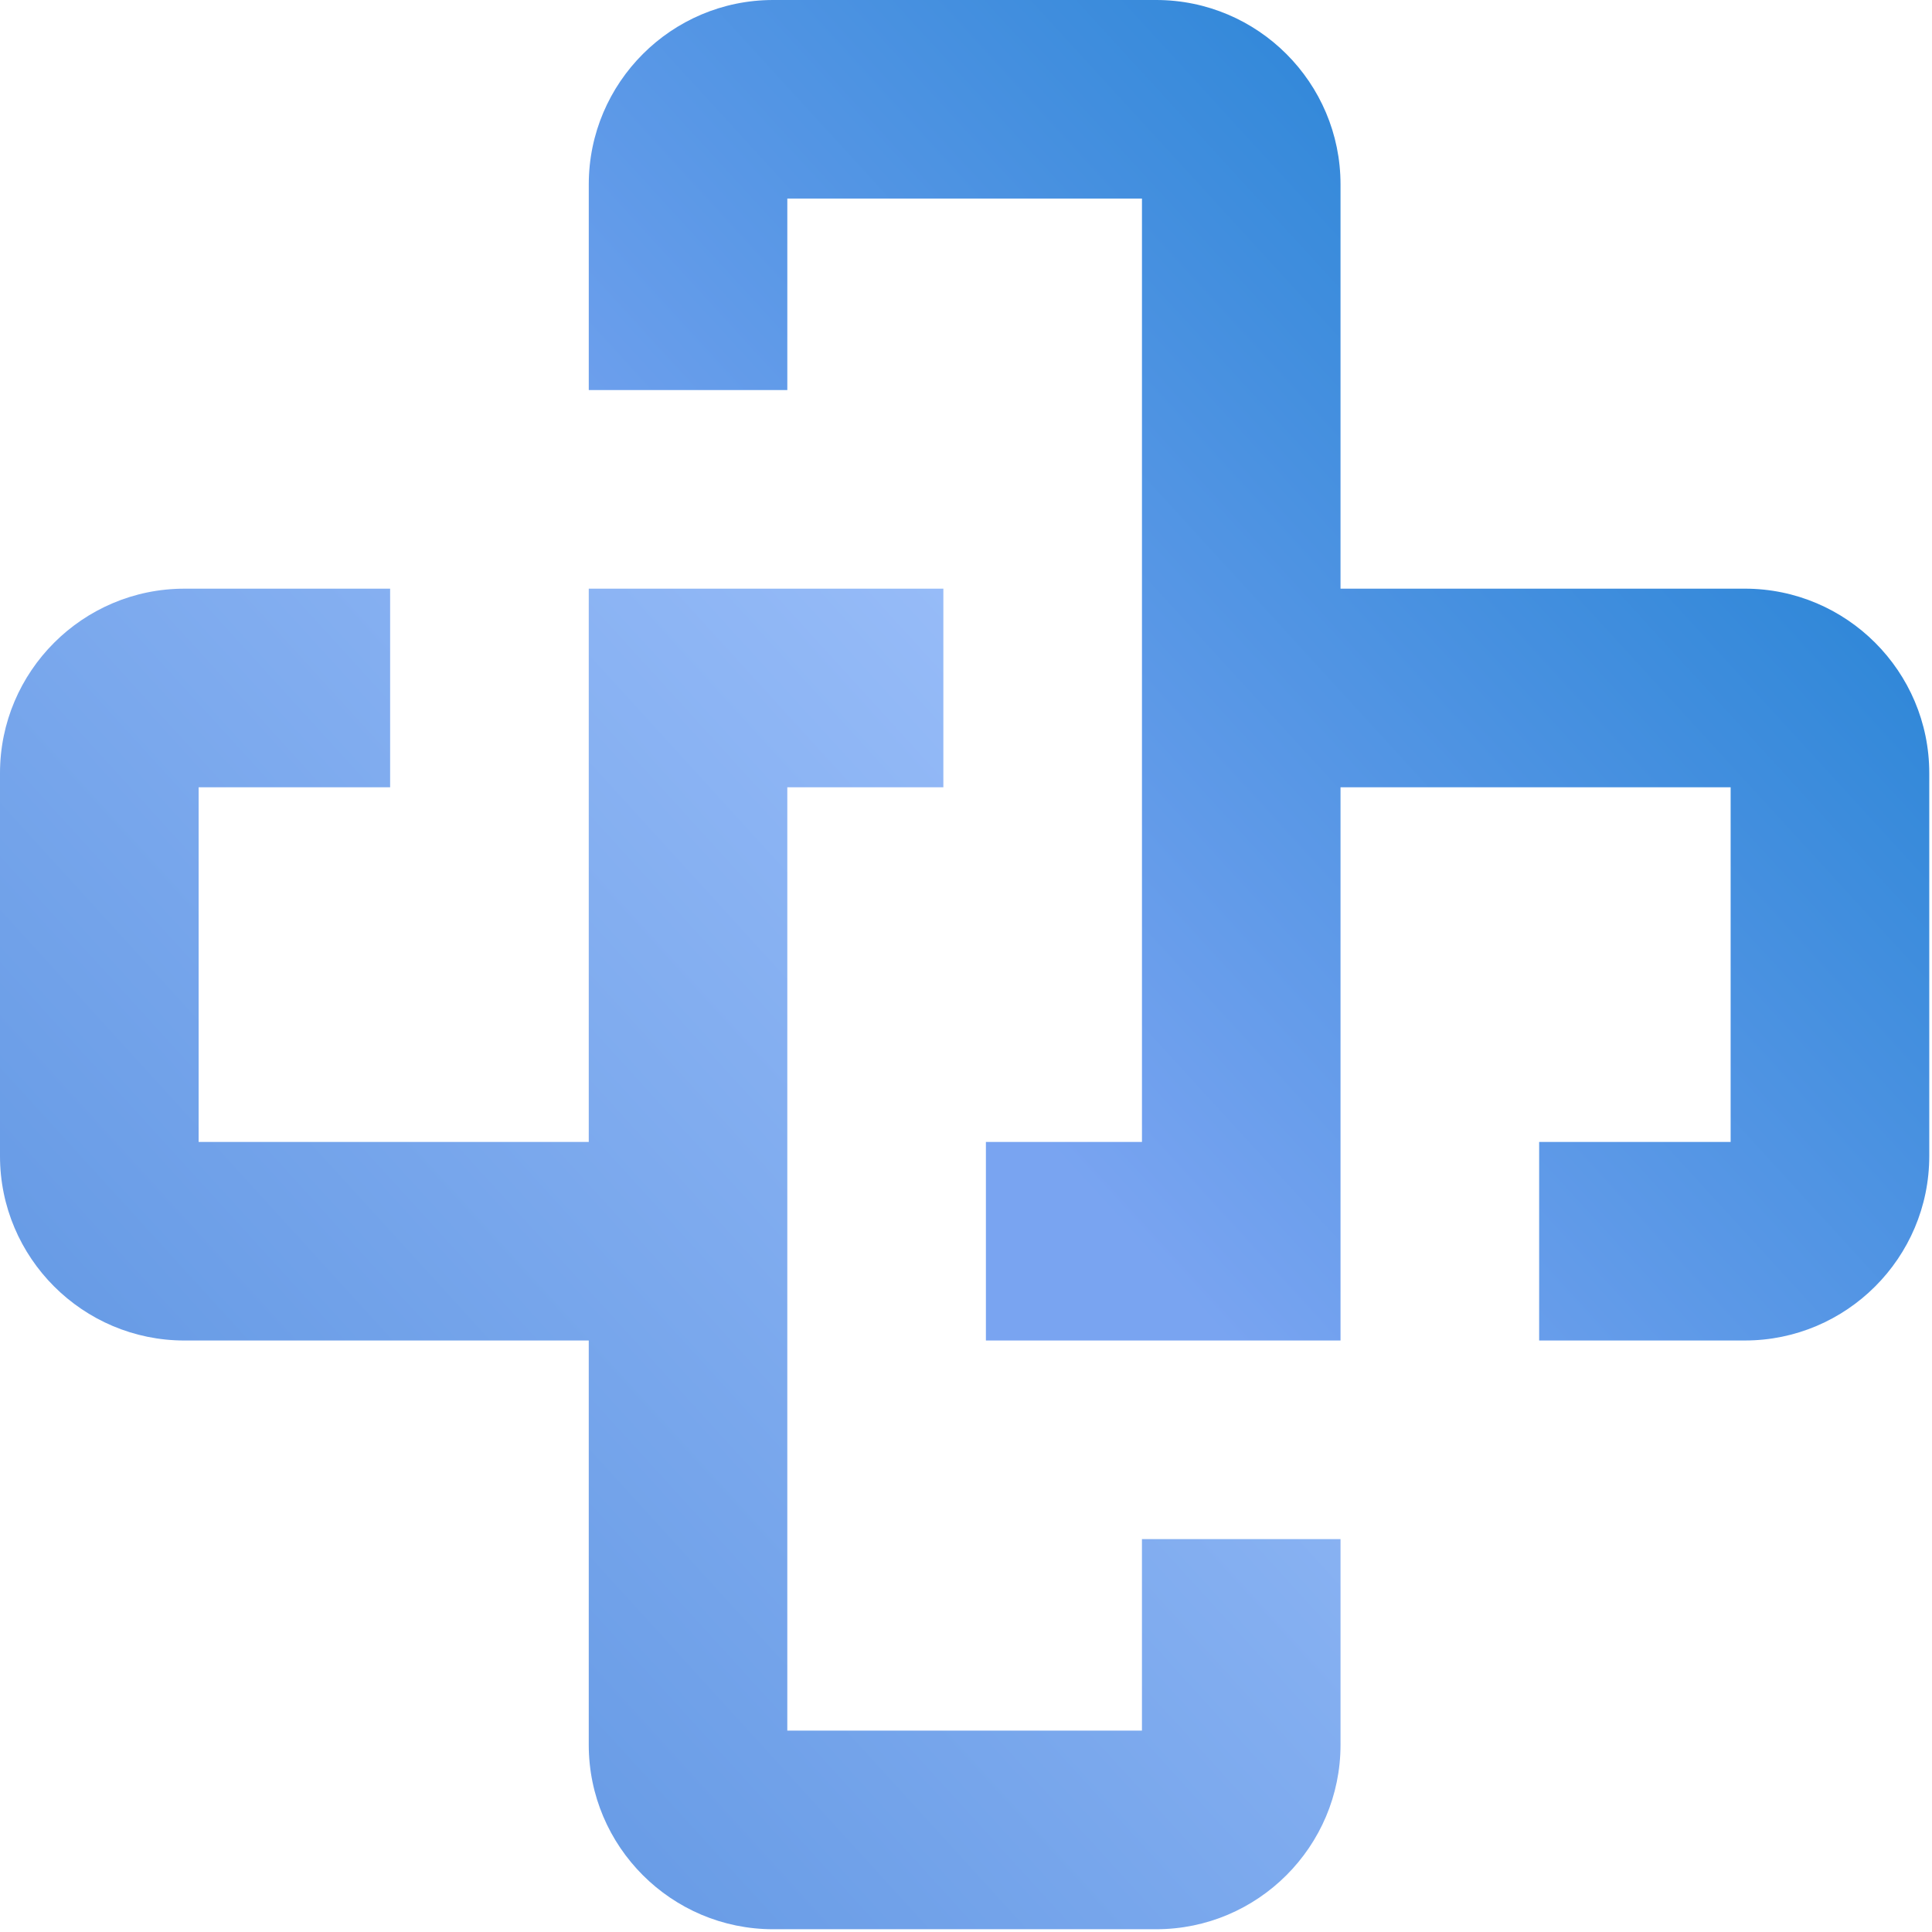
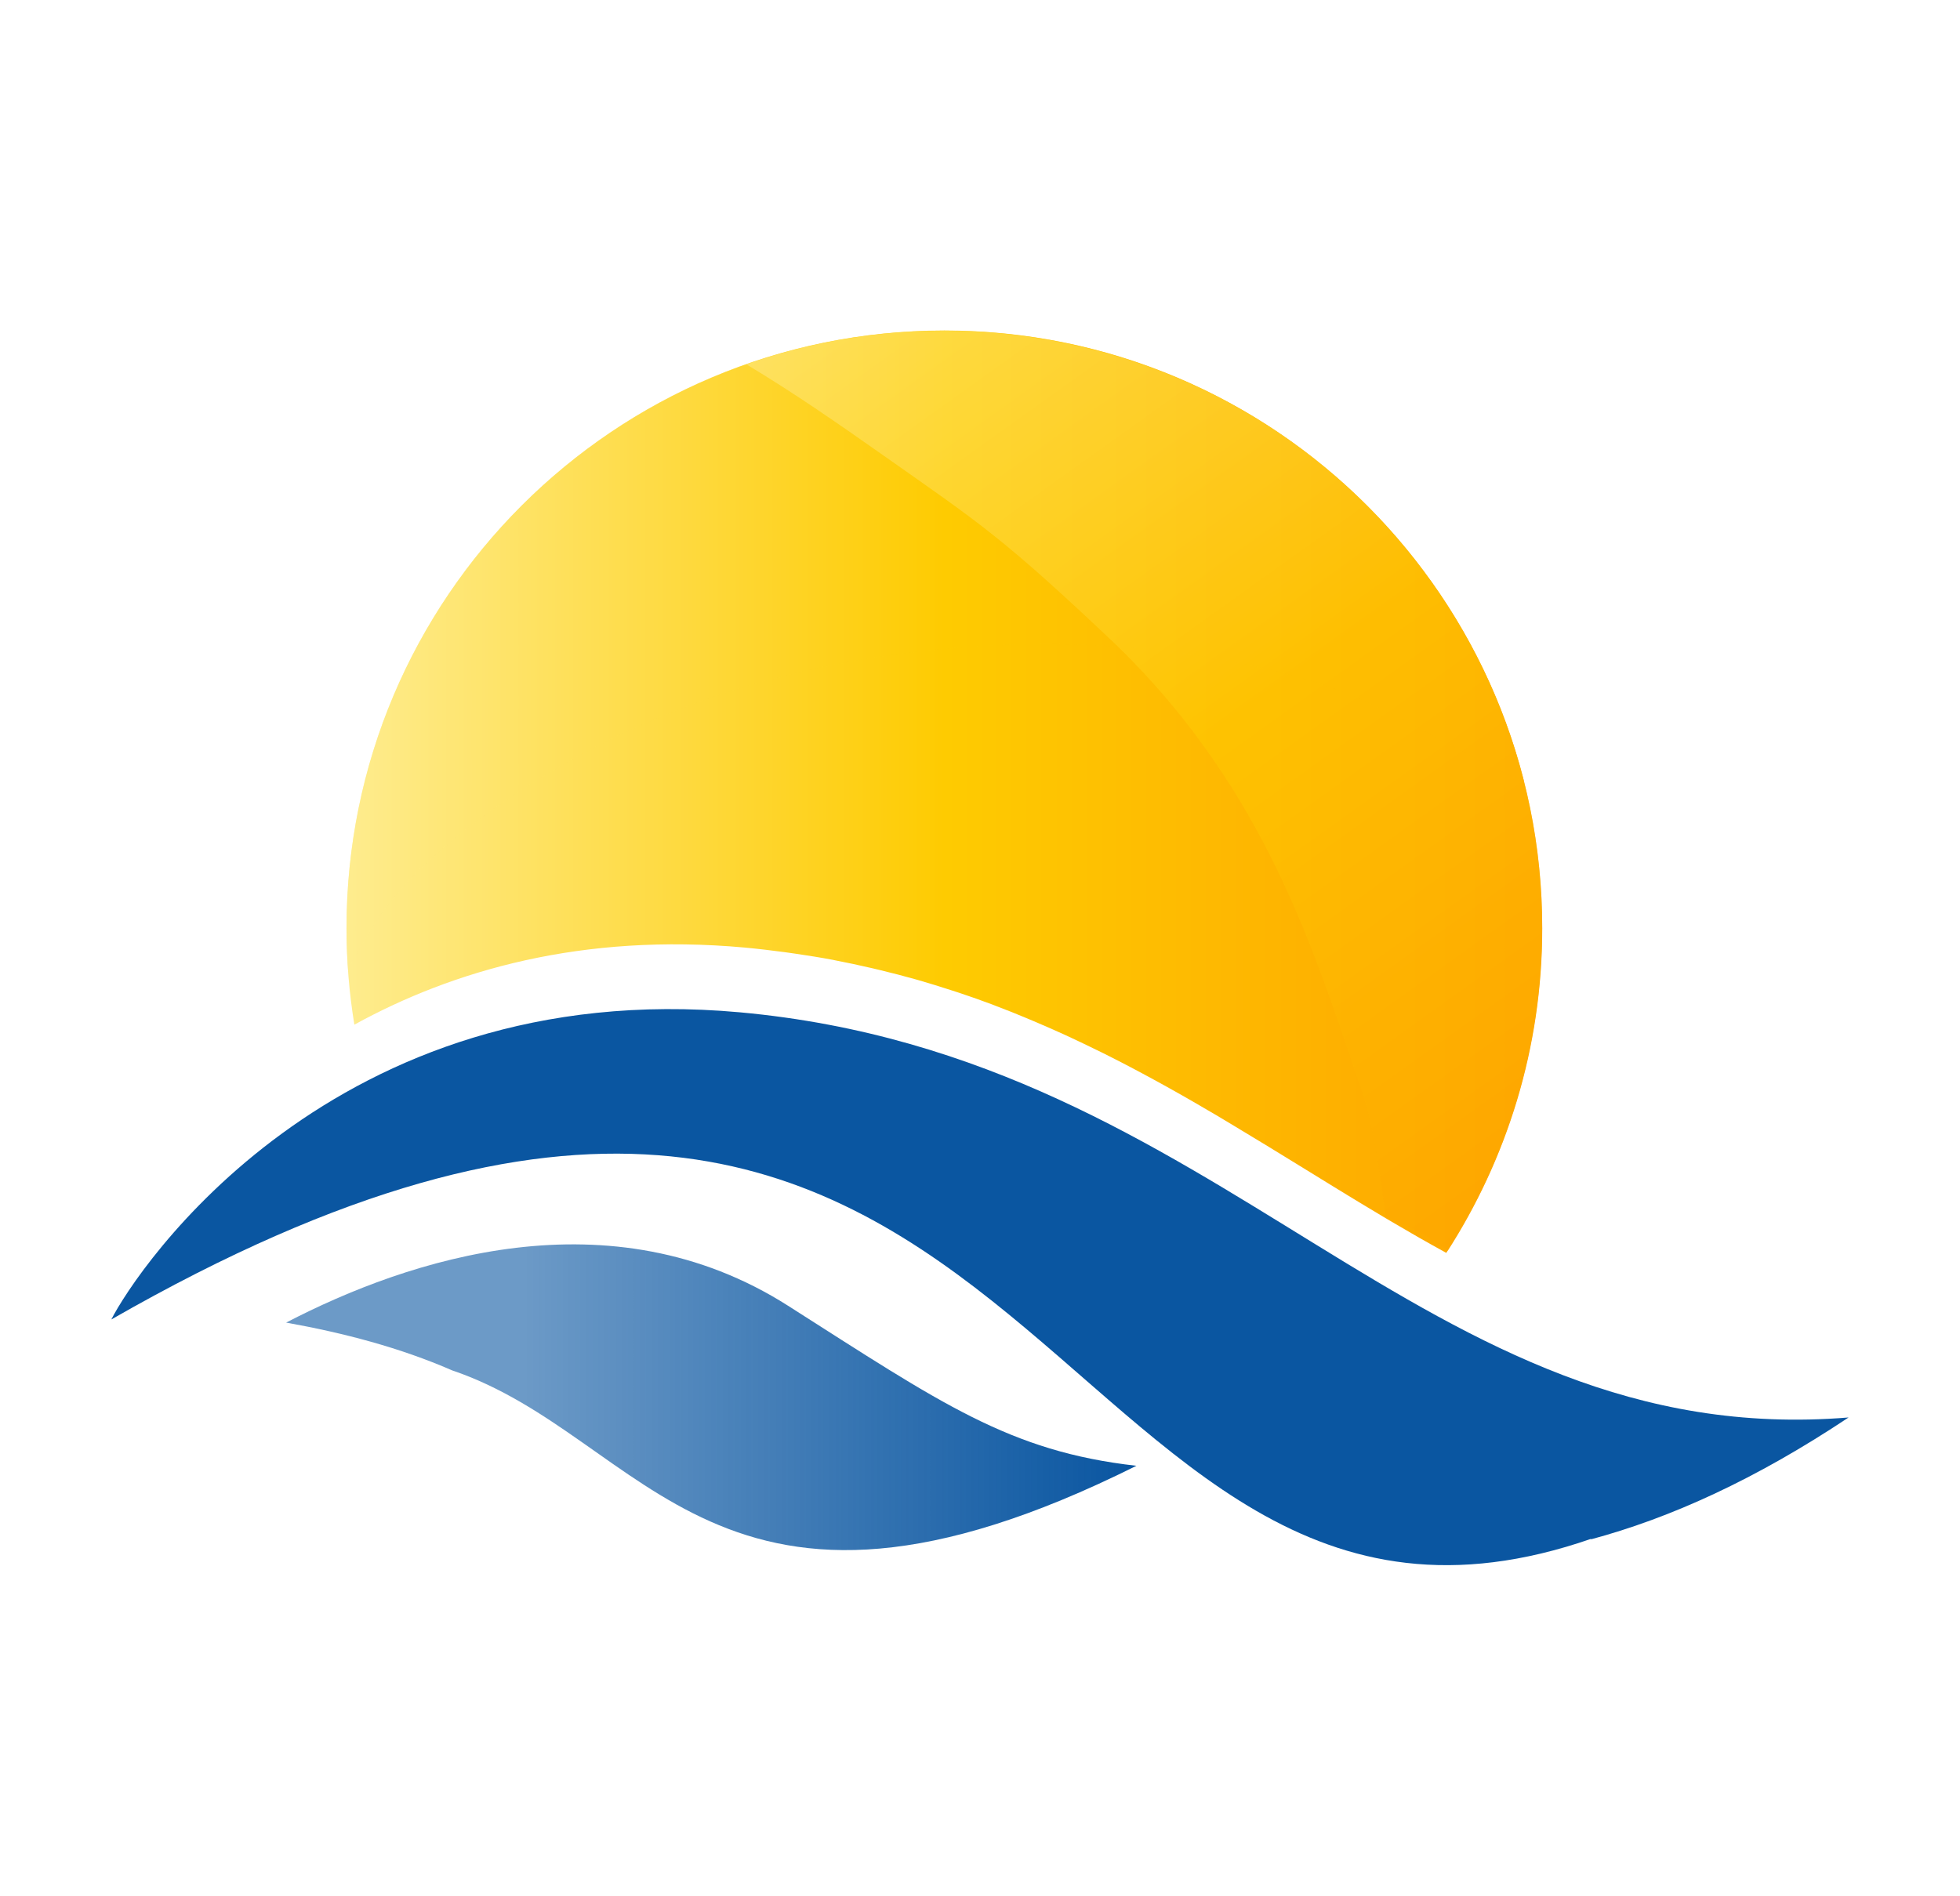
- <svg xmlns="http://www.w3.org/2000/svg" width="100%" height="100%" viewBox="0 0 142 142">
-   <defs>
-     <linearGradient id="2ymao4d5pa" x1="105.237%" x2="-13.389%" y1="-13.393%" y2="94.76%">
-       <stop offset="0%" stop-color="#A9C8FF" />
-       <stop offset="100%" stop-color="#518CDD" />
-     </linearGradient>
-     <linearGradient id="lhtnnshf2b" x1="105.24%" x2="17.14%" y1="-13.393%" y2="67.269%">
-       <stop offset="0%" stop-color="#0175C8" />
-       <stop offset="100%" stop-color="#79A4F1" />
-     </linearGradient>
-   </defs>
-   <g fill="none" fill-rule="evenodd">
+ <svg xmlns="http://www.w3.org/2000/svg" version="1.1" id="Layer_1" x="0px" y="0px" viewBox="0 0 244.53 236.58" style="enable-background:new 0 0 244.53 236.58;" xml:space="preserve">
+   <style type="text/css">
+ 	.st0{fill:#0A56A1;}
+ 	.st1{fill:url(#SVGID_1_);}
+ 	.st2{fill:url(#SVGID_2_);}
+ 	.st3{opacity:0.55;}
+ 	.st4{fill:url(#SVGID_3_);}
+ 	.st5{fill:url(#SVGID_4_);}
+ </style>
+   <g>
    <g>
      <g>
-         <path fill="url(#2ymao4d5pa)" d="M83.932 127.198H57.866V57.864h11.47V43.267H43.273v40.664H14.599V57.864h14.075V43.267h-15.12C6.085 43.267 0 49.349 0 56.822v28.15c0 7.473 6.084 13.554 13.555 13.554h29.718v29.716c0 7.474 6.077 13.555 13.553 13.555h28.149c7.476 0 13.552-6.081 13.552-13.555v-15.119H83.932v14.075z" transform="translate(-137 -168) translate(137 168)" />
-         <path fill="url(#lhtnnshf2b)" d="M128.243 43.267H98.527V13.553C98.527 6.08 92.451 0 84.975 0h-28.15C49.35 0 43.274 6.08 43.274 13.553v15.116h14.593V14.595h26.066v69.336H72.463v14.595h26.064V57.864H127.2V83.93h-14.074v14.595h15.117c7.473 0 13.556-6.08 13.556-13.555v-28.15c0-7.472-6.083-13.554-13.556-13.554" transform="translate(-137 -168) translate(137 168)" />
+         <path class="st0" d="M198.58,192.01l-0.17,0.11c10-2.68,20.61-7.5,32.22-15.23c-53.48,4.36-77.59-45.02-138.32-50.56     c-50.86-4.63-75.29,32.14-78.42,38.33C130.3,97.89,128.99,216.18,198.58,192.01z" />
+       </g>
+     </g>
+     <g>
+       <g>
+         <g>
+           <g>
+             <g>
+               <linearGradient id="SVGID_1_" gradientUnits="userSpaceOnUse" x1="35.696" y1="174.363" x2="141.778" y2="174.363">
+                 <stop offset="0.28" style="stop-color:#0A56A1;stop-opacity:0.6" />
+                 <stop offset="0.991" style="stop-color:#0A56A1" />
+               </linearGradient>
+               <path class="st1" d="M56.4,171.01c24.45,8.27,33.01,38.05,85.38,11.91c-15.89-1.79-24.38-7.82-43.46-19.97        c-22.22-14.15-47.34-5.84-62.62,2.1C42.89,166.34,49.88,168.17,56.4,171.01z" />
+             </g>
+           </g>
+         </g>
+       </g>
+     </g>
+     <g>
+       <g>
+         <linearGradient id="SVGID_2_" gradientUnits="userSpaceOnUse" x1="43.228" y1="98.8" x2="192.407" y2="98.8">
+           <stop offset="0" style="stop-color:#FEEC8E" />
+           <stop offset="0.5" style="stop-color:#FECB01" />
+           <stop offset="1" style="stop-color:#FEA300" />
+         </linearGradient>
+         <path class="st2" d="M92.93,118.25c1.71,0.16,3.37,0.36,5.02,0.58c0.4,0.05,0.8,0.11,1.2,0.17c1.62,0.24,3.23,0.49,4.8,0.79     c0.08,0.01,0.15,0.03,0.23,0.05c1.52,0.29,3,0.61,4.47,0.95c0.37,0.09,0.74,0.17,1.1,0.26c1.51,0.36,3,0.75,4.46,1.16     c0.13,0.04,0.26,0.08,0.39,0.11c1.36,0.39,2.7,0.81,4.03,1.24c0.34,0.11,0.68,0.22,1.02,0.33c1.41,0.47,2.8,0.96,4.16,1.47     c0.16,0.06,0.32,0.13,0.48,0.19c1.25,0.47,2.48,0.96,3.69,1.47c0.31,0.13,0.62,0.26,0.93,0.39c1.32,0.56,2.63,1.13,3.92,1.72     c0.18,0.08,0.36,0.17,0.54,0.25c1.16,0.54,2.31,1.09,3.45,1.65c0.28,0.14,0.56,0.27,0.84,0.41c1.26,0.63,2.51,1.27,3.74,1.92     c0.18,0.1,0.36,0.19,0.54,0.29c1.12,0.59,2.22,1.19,3.32,1.8c0.24,0.13,0.48,0.26,0.72,0.4c1.22,0.68,2.43,1.37,3.63,2.07     c0.17,0.1,0.34,0.2,0.51,0.3c1.11,0.64,2.21,1.29,3.3,1.95c0.18,0.11,0.36,0.21,0.53,0.32c1.23,0.74,2.46,1.48,3.67,2.22     c0.06,0.03,0.11,0.07,0.17,0.1c2.85,1.74,5.66,3.48,8.46,5.2c0.64,0.4,1.29,0.79,1.93,1.18c0.46,0.28,0.92,0.56,1.38,0.84     c1.02,0.62,2.04,1.23,3.06,1.84c0.35,0.21,0.7,0.41,1.05,0.62c0.83,0.49,1.67,0.98,2.51,1.46c0.32,0.18,0.63,0.37,0.95,0.55     c1.06,0.6,2.12,1.2,3.18,1.78c0.04,0.02,0.09,0.05,0.13,0.07c7.56-11.67,11.97-25.56,11.97-40.5c0-41.19-33.39-74.59-74.59-74.59     c-41.19,0-74.59,33.39-74.59,74.59c0,4.09,0.34,8.11,0.98,12.02C56.48,121.12,72.61,116.4,92.93,118.25z" />
+       </g>
+       <g class="st3">
+         <linearGradient id="SVGID_3_" gradientUnits="userSpaceOnUse" x1="43.228" y1="81.129" x2="192.407" y2="81.129">
+           <stop offset="0" style="stop-color:#FEEC8E" />
+           <stop offset="0.5" style="stop-color:#FECB01" />
+           <stop offset="1" style="stop-color:#FEA300" />
+         </linearGradient>
+         <path class="st4" d="M51.93,108.94c5.4-5.25,11.76-9.77,18.29-13.51c13.1-7.5,27.59-11.98,42.52-13.89     c16.92-2.16,34.5-1.43,50.92,3.45c9.04,2.69,17.57,8.7,26.5,12.62c-8.13-32.38-37.43-56.37-72.34-56.37     c-41.19,0-74.59,33.39-74.59,74.59c0,1.74,0.07,3.45,0.19,5.16C45.72,116.65,48.26,112.5,51.93,108.94z" />
+       </g>
+       <g class="st3">
+         <linearGradient id="SVGID_4_" gradientUnits="userSpaceOnUse" x1="-227.37" y1="615.528" x2="-78.191" y2="615.528" gradientTransform="matrix(0.5818 0.8134 -0.8134 0.5818 746.1594 -145.7389)">
+           <stop offset="0" style="stop-color:#FEEC8E" />
+           <stop offset="0.5" style="stop-color:#FECB01" />
+           <stop offset="1" style="stop-color:#FEA300" />
+         </linearGradient>
+         <path class="st5" d="M178.48,72.46c-19.75-27.61-54.87-37.7-85.36-26.99c5.78,3.46,11.36,7.33,17.03,11.32     c12.14,8.55,14.87,10.18,29.34,23.91c1.4,1.35-1.36-1.33,0,0c18.52,18.1,24.51,38.3,30.08,54.49c1.79,5.21,2.56,10.94,3.3,16.71     c2.81,0.83,5.35,2.4,7.75,4.19C196.58,131.16,196.76,98.01,178.48,72.46z" />
      </g>
    </g>
  </g>
</svg>
